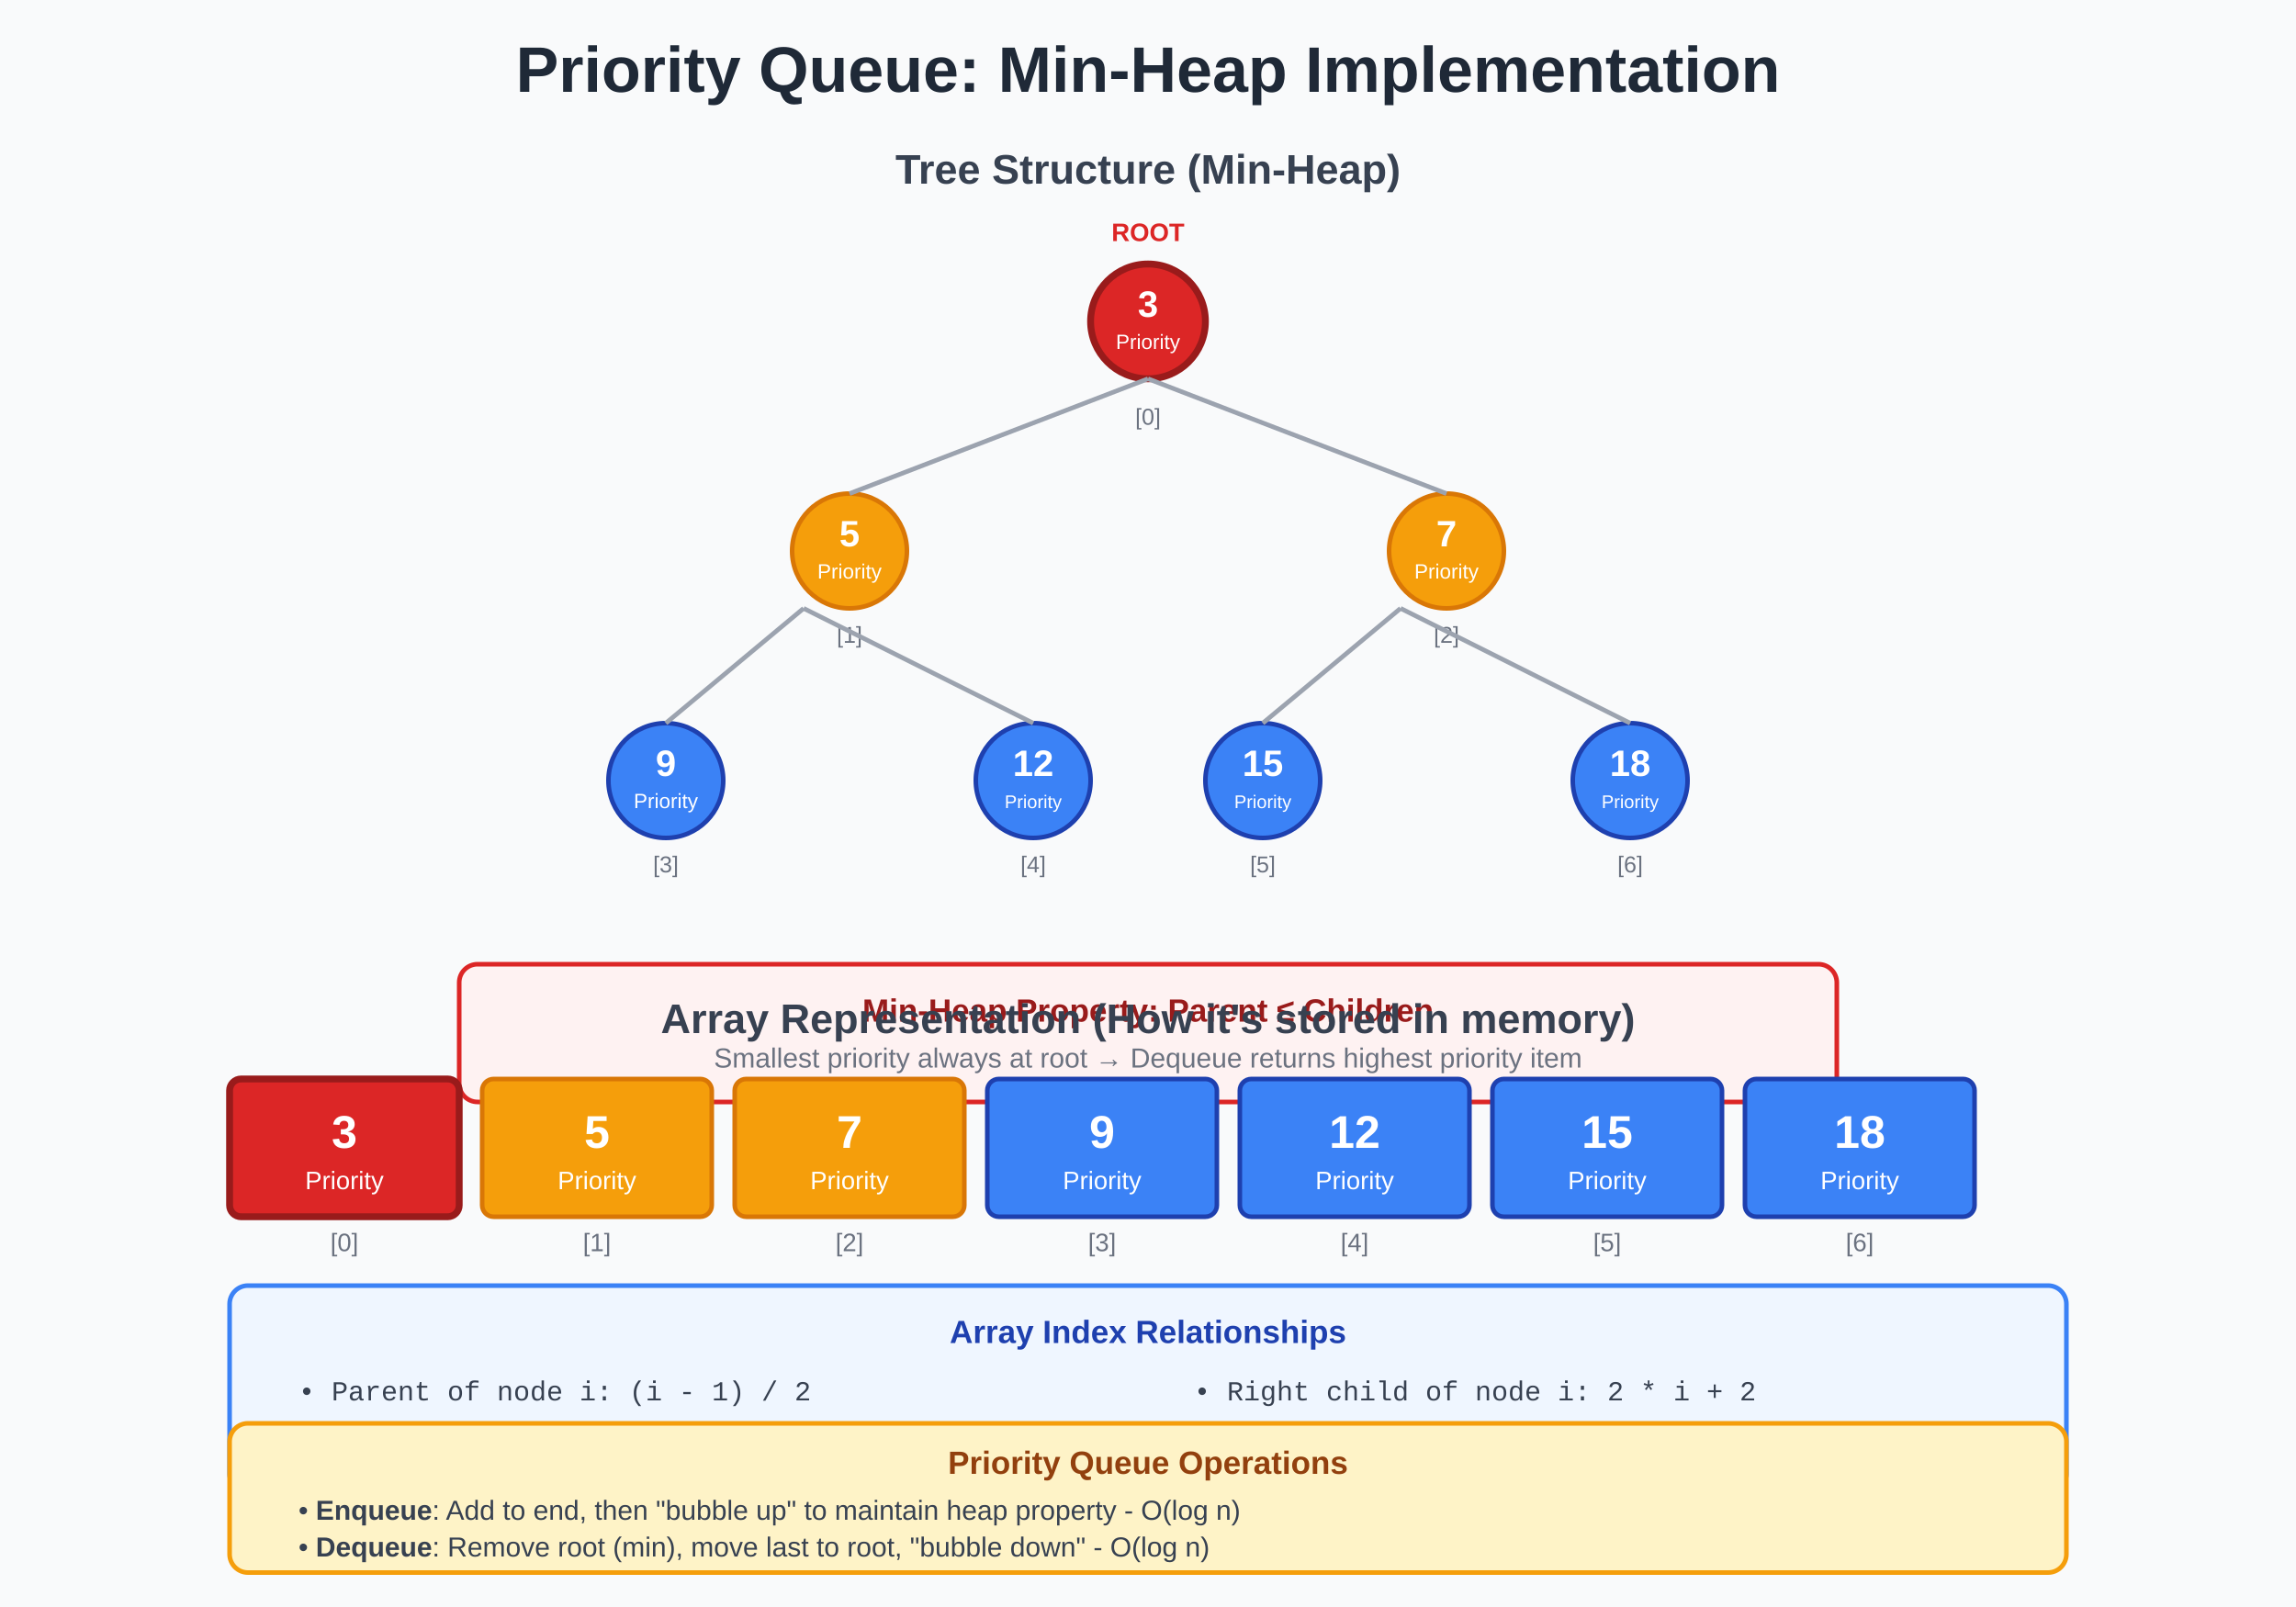
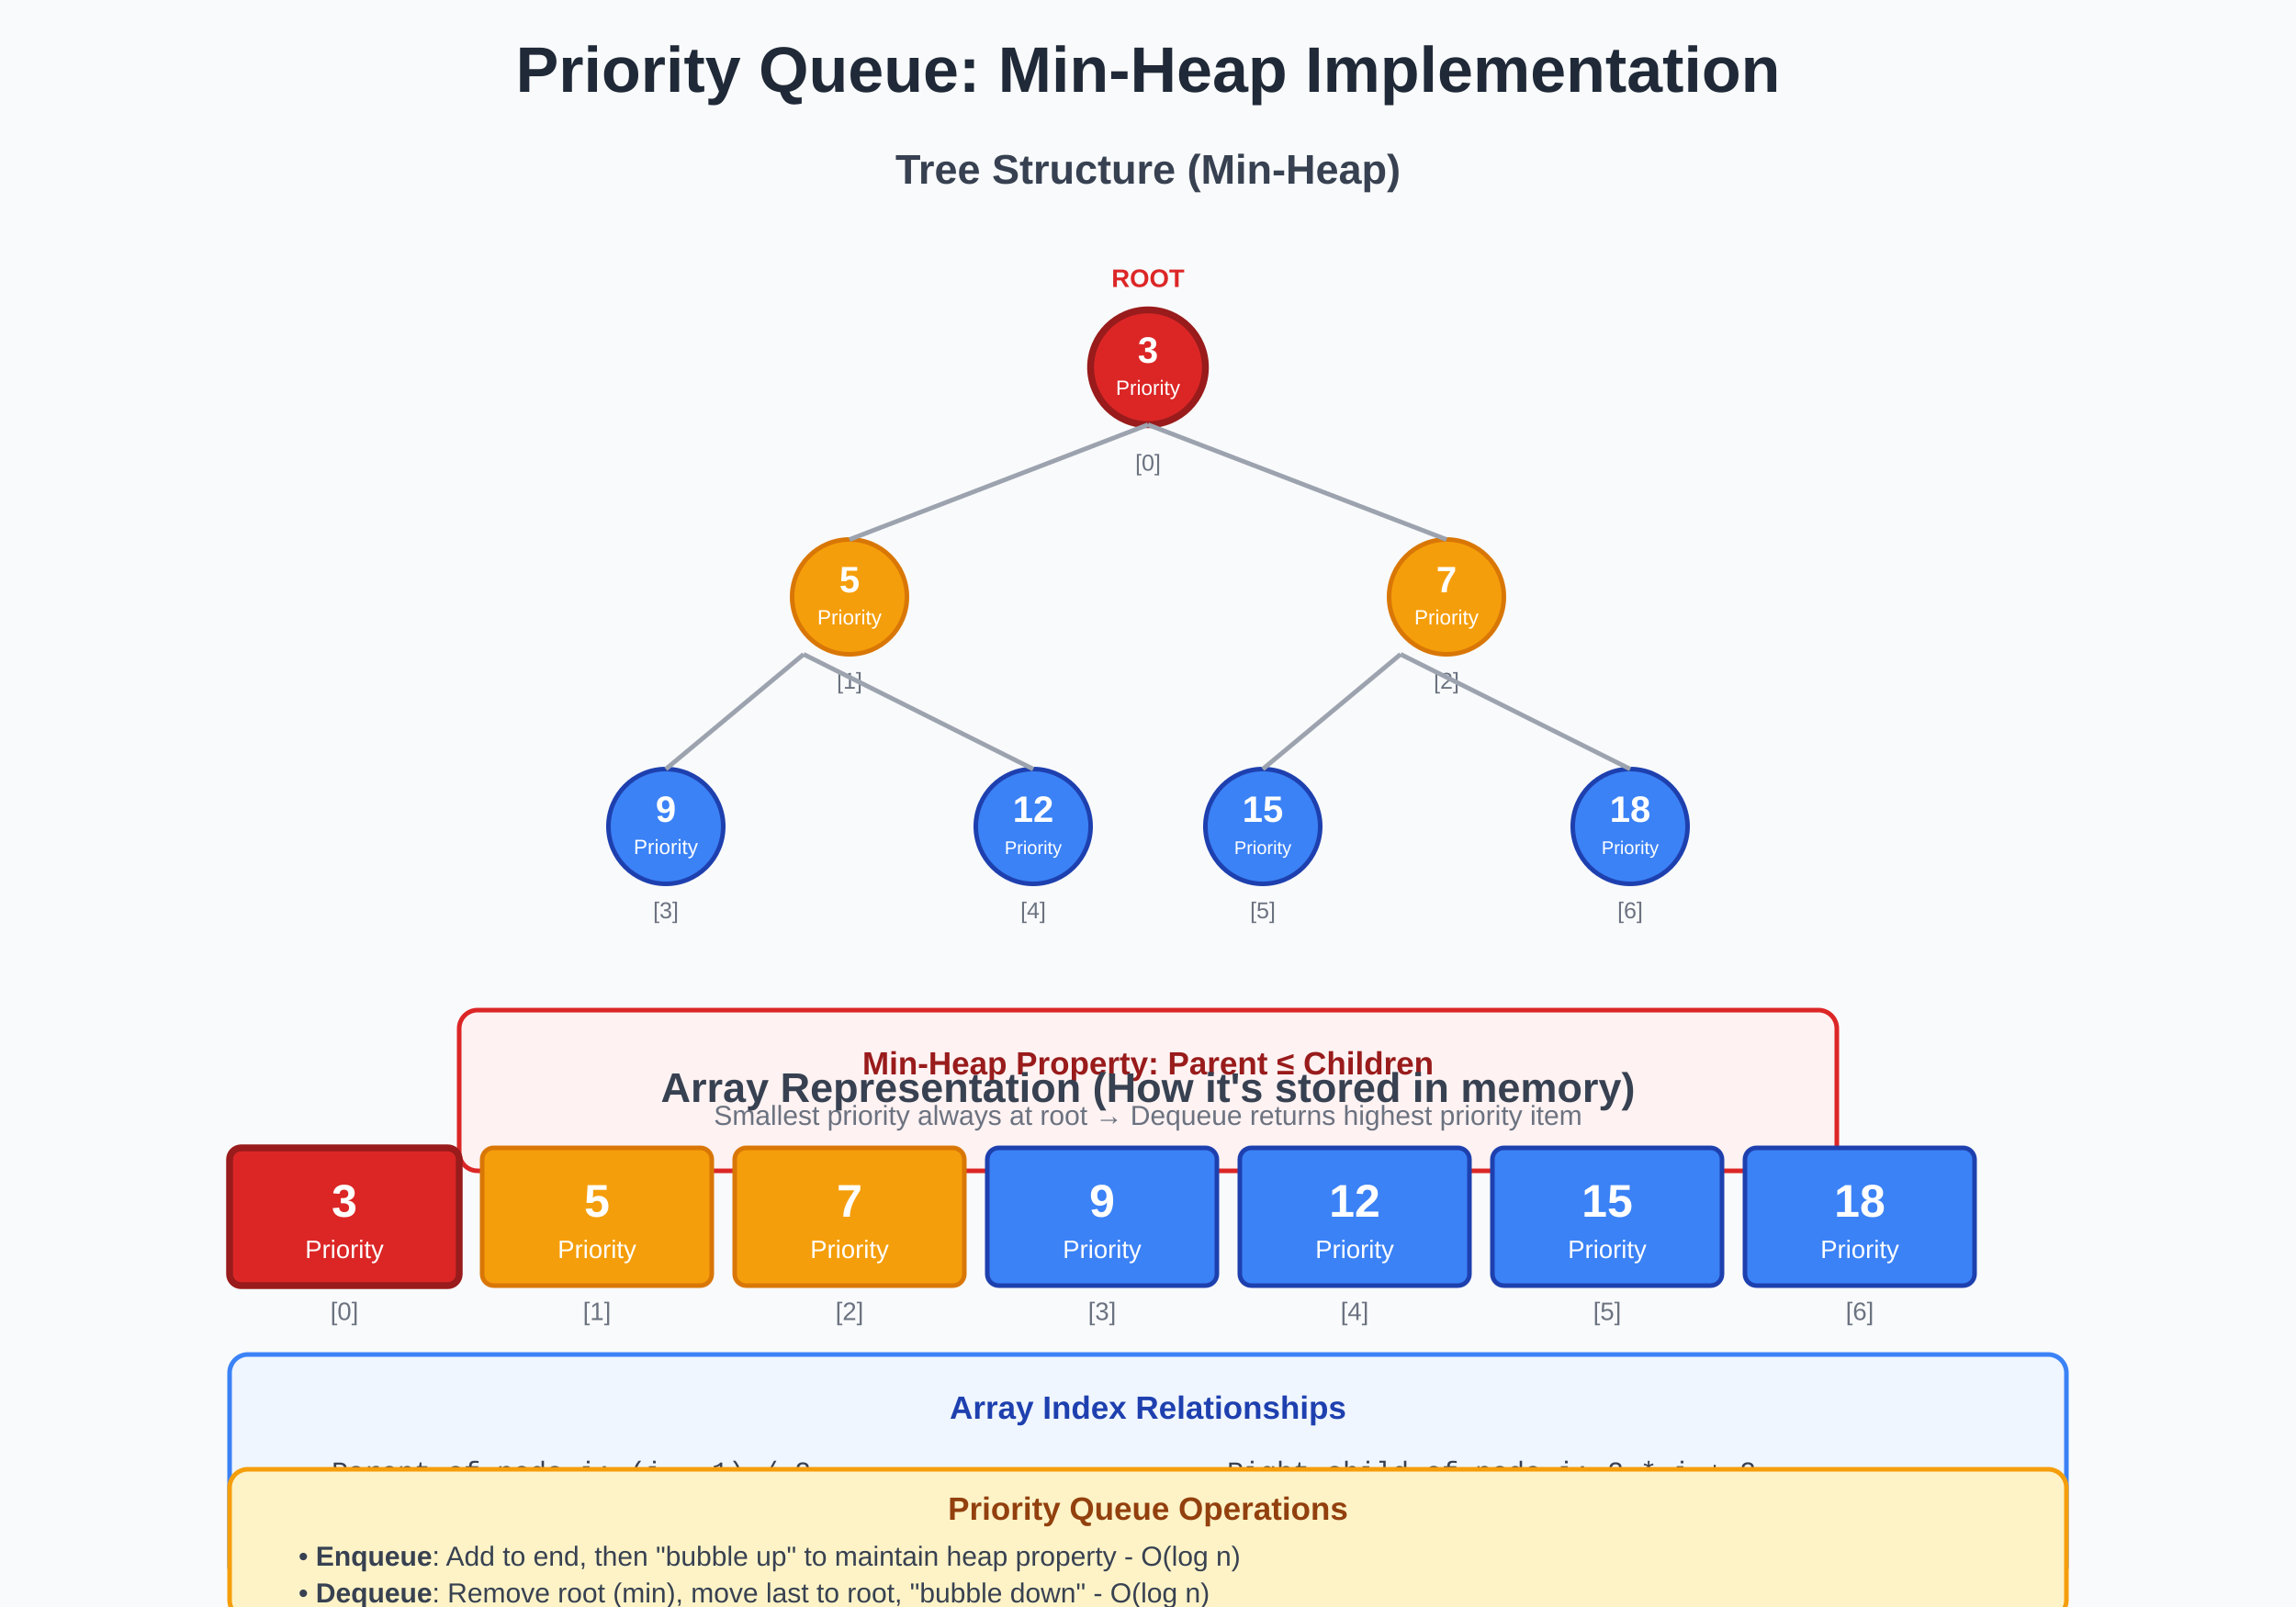
<svg xmlns="http://www.w3.org/2000/svg" width="1000" height="700" viewBox="0 0 1000 700" role="img" aria-labelledby="heap-title heap-desc">
  <rect width="1000" height="700" fill="#f9fafb" />
  <text x="500" y="40" text-anchor="middle" fill="#1f2937" font-family="Arial, sans-serif" font-size="28" font-weight="bold">
    Priority Queue: Min-Heap Implementation
  </text>
-   <g transform="translate(200, 80)">
-     <text x="300" y="0" text-anchor="middle" fill="#374151" font-family="Arial, sans-serif" font-size="18" font-weight="bold">
+   <g transform="translate(200, 100)">
+     <text x="300" y="-20" text-anchor="middle" fill="#374151" font-family="Arial, sans-serif" font-size="18" font-weight="bold">
      Tree Structure (Min-Heap)
    </text>
    <g transform="translate(280, 40)">
      <circle cx="20" cy="20" r="25" fill="#dc2626" stroke="#991b1b" stroke-width="3" />
      <text x="20" y="18" text-anchor="middle" fill="white" font-family="Arial, sans-serif" font-size="16" font-weight="bold">3</text>
      <text x="20" y="32" text-anchor="middle" fill="white" font-family="Arial, sans-serif" font-size="9">Priority</text>
      <text x="20" y="-15" text-anchor="middle" fill="#dc2626" font-family="Arial, sans-serif" font-size="11" font-weight="bold">ROOT</text>
      <text x="20" y="65" text-anchor="middle" fill="#6b7280" font-family="Arial, sans-serif" font-size="10">[0]</text>
    </g>
    <g transform="translate(150, 140)">
      <circle cx="20" cy="20" r="25" fill="#f59e0b" stroke="#d97706" stroke-width="2" />
      <text x="20" y="18" text-anchor="middle" fill="white" font-family="Arial, sans-serif" font-size="16" font-weight="bold">5</text>
      <text x="20" y="32" text-anchor="middle" fill="white" font-family="Arial, sans-serif" font-size="9">Priority</text>
      <text x="20" y="60" text-anchor="middle" fill="#6b7280" font-family="Arial, sans-serif" font-size="10">[1]</text>
      <line x1="20" y1="-5" x2="150" y2="-55" stroke="#9ca3af" stroke-width="2" />
    </g>
    <g transform="translate(410, 140)">
      <circle cx="20" cy="20" r="25" fill="#f59e0b" stroke="#d97706" stroke-width="2" />
      <text x="20" y="18" text-anchor="middle" fill="white" font-family="Arial, sans-serif" font-size="16" font-weight="bold">7</text>
      <text x="20" y="32" text-anchor="middle" fill="white" font-family="Arial, sans-serif" font-size="9">Priority</text>
      <text x="20" y="60" text-anchor="middle" fill="#6b7280" font-family="Arial, sans-serif" font-size="10">[2]</text>
      <line x1="20" y1="-5" x2="-110" y2="-55" stroke="#9ca3af" stroke-width="2" />
    </g>
    <g transform="translate(70, 240)">
      <circle cx="20" cy="20" r="25" fill="#3b82f6" stroke="#1e40af" stroke-width="2" />
      <text x="20" y="18" text-anchor="middle" fill="white" font-family="Arial, sans-serif" font-size="16" font-weight="bold">9</text>
      <text x="20" y="32" text-anchor="middle" fill="white" font-family="Arial, sans-serif" font-size="9">Priority</text>
      <text x="20" y="60" text-anchor="middle" fill="#6b7280" font-family="Arial, sans-serif" font-size="10">[3]</text>
      <line x1="20" y1="-5" x2="80" y2="-55" stroke="#9ca3af" stroke-width="2" />
    </g>
    <g transform="translate(230, 240)">
      <circle cx="20" cy="20" r="25" fill="#3b82f6" stroke="#1e40af" stroke-width="2" />
      <text x="20" y="18" text-anchor="middle" fill="white" font-family="Arial, sans-serif" font-size="16" font-weight="bold">12</text>
      <text x="20" y="32" text-anchor="middle" fill="white" font-family="Arial, sans-serif" font-size="8">Priority</text>
      <text x="20" y="60" text-anchor="middle" fill="#6b7280" font-family="Arial, sans-serif" font-size="10">[4]</text>
      <line x1="20" y1="-5" x2="-80" y2="-55" stroke="#9ca3af" stroke-width="2" />
    </g>
    <g transform="translate(330, 240)">
      <circle cx="20" cy="20" r="25" fill="#3b82f6" stroke="#1e40af" stroke-width="2" />
      <text x="20" y="18" text-anchor="middle" fill="white" font-family="Arial, sans-serif" font-size="16" font-weight="bold">15</text>
      <text x="20" y="32" text-anchor="middle" fill="white" font-family="Arial, sans-serif" font-size="8">Priority</text>
      <text x="20" y="60" text-anchor="middle" fill="#6b7280" font-family="Arial, sans-serif" font-size="10">[5]</text>
      <line x1="20" y1="-5" x2="80" y2="-55" stroke="#9ca3af" stroke-width="2" />
    </g>
    <g transform="translate(490, 240)">
      <circle cx="20" cy="20" r="25" fill="#3b82f6" stroke="#1e40af" stroke-width="2" />
      <text x="20" y="18" text-anchor="middle" fill="white" font-family="Arial, sans-serif" font-size="16" font-weight="bold">18</text>
      <text x="20" y="32" text-anchor="middle" fill="white" font-family="Arial, sans-serif" font-size="8">Priority</text>
      <text x="20" y="60" text-anchor="middle" fill="#6b7280" font-family="Arial, sans-serif" font-size="10">[6]</text>
      <line x1="20" y1="-5" x2="-80" y2="-55" stroke="#9ca3af" stroke-width="2" />
    </g>
    <g transform="translate(0, 340)">
-       <rect x="0" y="0" width="600" height="60" fill="#fef2f2" rx="8" stroke="#dc2626" stroke-width="2" />
-       <text x="300" y="25" text-anchor="middle" fill="#991b1b" font-family="Arial, sans-serif" font-size="14" font-weight="bold">
+       <rect x="0" y="0" width="600" height="70" fill="#fef2f2" rx="8" stroke="#dc2626" stroke-width="2" />
+       <text x="300" y="28" text-anchor="middle" fill="#991b1b" font-family="Arial, sans-serif" font-size="14" font-weight="bold">
        Min-Heap Property: Parent ≤ Children
      </text>
-       <text x="300" y="45" text-anchor="middle" fill="#6b7280" font-family="Arial, sans-serif" font-size="12">
+       <text x="300" y="50" text-anchor="middle" fill="#6b7280" font-family="Arial, sans-serif" font-size="12">
        Smallest priority always at root → Dequeue returns highest priority item
      </text>
    </g>
  </g>
-   <g transform="translate(100, 450)">
+   <g transform="translate(100, 480)">
    <text x="400" y="0" text-anchor="middle" fill="#374151" font-family="Arial, sans-serif" font-size="18" font-weight="bold">
      Array Representation (How it's stored in memory)
    </text>
    <g transform="translate(0, 20)">
      <rect x="0" y="0" width="100" height="60" fill="#dc2626" rx="5" stroke="#991b1b" stroke-width="3" />
      <text x="50" y="30" text-anchor="middle" fill="white" font-family="Arial, sans-serif" font-size="20" font-weight="bold">3</text>
      <text x="50" y="48" text-anchor="middle" fill="white" font-family="Arial, sans-serif" font-size="11">Priority</text>
      <text x="50" y="75" text-anchor="middle" fill="#6b7280" font-family="Arial, sans-serif" font-size="11">[0]</text>
      <rect x="110" y="0" width="100" height="60" fill="#f59e0b" rx="5" stroke="#d97706" stroke-width="2" />
      <text x="160" y="30" text-anchor="middle" fill="white" font-family="Arial, sans-serif" font-size="20" font-weight="bold">5</text>
      <text x="160" y="48" text-anchor="middle" fill="white" font-family="Arial, sans-serif" font-size="11">Priority</text>
      <text x="160" y="75" text-anchor="middle" fill="#6b7280" font-family="Arial, sans-serif" font-size="11">[1]</text>
      <rect x="220" y="0" width="100" height="60" fill="#f59e0b" rx="5" stroke="#d97706" stroke-width="2" />
      <text x="270" y="30" text-anchor="middle" fill="white" font-family="Arial, sans-serif" font-size="20" font-weight="bold">7</text>
      <text x="270" y="48" text-anchor="middle" fill="white" font-family="Arial, sans-serif" font-size="11">Priority</text>
      <text x="270" y="75" text-anchor="middle" fill="#6b7280" font-family="Arial, sans-serif" font-size="11">[2]</text>
      <rect x="330" y="0" width="100" height="60" fill="#3b82f6" rx="5" stroke="#1e40af" stroke-width="2" />
      <text x="380" y="30" text-anchor="middle" fill="white" font-family="Arial, sans-serif" font-size="20" font-weight="bold">9</text>
      <text x="380" y="48" text-anchor="middle" fill="white" font-family="Arial, sans-serif" font-size="11">Priority</text>
      <text x="380" y="75" text-anchor="middle" fill="#6b7280" font-family="Arial, sans-serif" font-size="11">[3]</text>
      <rect x="440" y="0" width="100" height="60" fill="#3b82f6" rx="5" stroke="#1e40af" stroke-width="2" />
      <text x="490" y="30" text-anchor="middle" fill="white" font-family="Arial, sans-serif" font-size="20" font-weight="bold">12</text>
      <text x="490" y="48" text-anchor="middle" fill="white" font-family="Arial, sans-serif" font-size="11">Priority</text>
      <text x="490" y="75" text-anchor="middle" fill="#6b7280" font-family="Arial, sans-serif" font-size="11">[4]</text>
      <rect x="550" y="0" width="100" height="60" fill="#3b82f6" rx="5" stroke="#1e40af" stroke-width="2" />
      <text x="600" y="30" text-anchor="middle" fill="white" font-family="Arial, sans-serif" font-size="20" font-weight="bold">15</text>
      <text x="600" y="48" text-anchor="middle" fill="white" font-family="Arial, sans-serif" font-size="11">Priority</text>
      <text x="600" y="75" text-anchor="middle" fill="#6b7280" font-family="Arial, sans-serif" font-size="11">[5]</text>
      <rect x="660" y="0" width="100" height="60" fill="#3b82f6" rx="5" stroke="#1e40af" stroke-width="2" />
      <text x="710" y="30" text-anchor="middle" fill="white" font-family="Arial, sans-serif" font-size="20" font-weight="bold">18</text>
      <text x="710" y="48" text-anchor="middle" fill="white" font-family="Arial, sans-serif" font-size="11">Priority</text>
      <text x="710" y="75" text-anchor="middle" fill="#6b7280" font-family="Arial, sans-serif" font-size="11">[6]</text>
    </g>
    <g transform="translate(0, 110)">
-       <rect x="0" y="0" width="800" height="90" fill="#eff6ff" rx="8" stroke="#3b82f6" stroke-width="2" />
-       <text x="400" y="25" text-anchor="middle" fill="#1e40af" font-family="Arial, sans-serif" font-size="14" font-weight="bold">
+       <rect x="0" y="0" width="800" height="100" fill="#eff6ff" rx="8" stroke="#3b82f6" stroke-width="2" />
+       <text x="400" y="28" text-anchor="middle" fill="#1e40af" font-family="Arial, sans-serif" font-size="14" font-weight="bold">
        Array Index Relationships
      </text>
-       <text x="30" y="50" fill="#374151" font-family="Courier New, monospace" font-size="12">
+       <text x="30" y="55" fill="#374151" font-family="Courier New, monospace" font-size="12">
        • Parent of node i: (i - 1) / 2
      </text>
-       <text x="30" y="70" fill="#374151" font-family="Courier New, monospace" font-size="12">
+       <text x="30" y="78" fill="#374151" font-family="Courier New, monospace" font-size="12">
        • Left child of node i: 2 * i + 1
      </text>
-       <text x="420" y="50" fill="#374151" font-family="Courier New, monospace" font-size="12">
+       <text x="420" y="55" fill="#374151" font-family="Courier New, monospace" font-size="12">
        • Right child of node i: 2 * i + 2
      </text>
-       <text x="420" y="70" fill="#6b7280" font-family="Arial, sans-serif" font-size="11" font-style="italic">
+       <text x="420" y="78" fill="#6b7280" font-family="Arial, sans-serif" font-size="11" font-style="italic">
        Example: Node[1] children are [3] and [4]
      </text>
    </g>
  </g>
-   <g transform="translate(100, 620)">
+   <g transform="translate(100, 640)">
    <rect x="0" y="0" width="800" height="65" fill="#fef3c7" rx="8" stroke="#f59e0b" stroke-width="2" />
    <text x="400" y="22" text-anchor="middle" fill="#92400e" font-family="Arial, sans-serif" font-size="14" font-weight="bold">
      Priority Queue Operations
    </text>
    <text x="30" y="42" fill="#374151" font-family="Arial, sans-serif" font-size="12">
      • <tspan font-weight="bold">Enqueue</tspan>: Add to end, then "bubble up" to maintain heap property - O(log n)
    </text>
    <text x="30" y="58" fill="#374151" font-family="Arial, sans-serif" font-size="12">
      • <tspan font-weight="bold">Dequeue</tspan>: Remove root (min), move last to root, "bubble down" - O(log n)
    </text>
  </g>
</svg>
